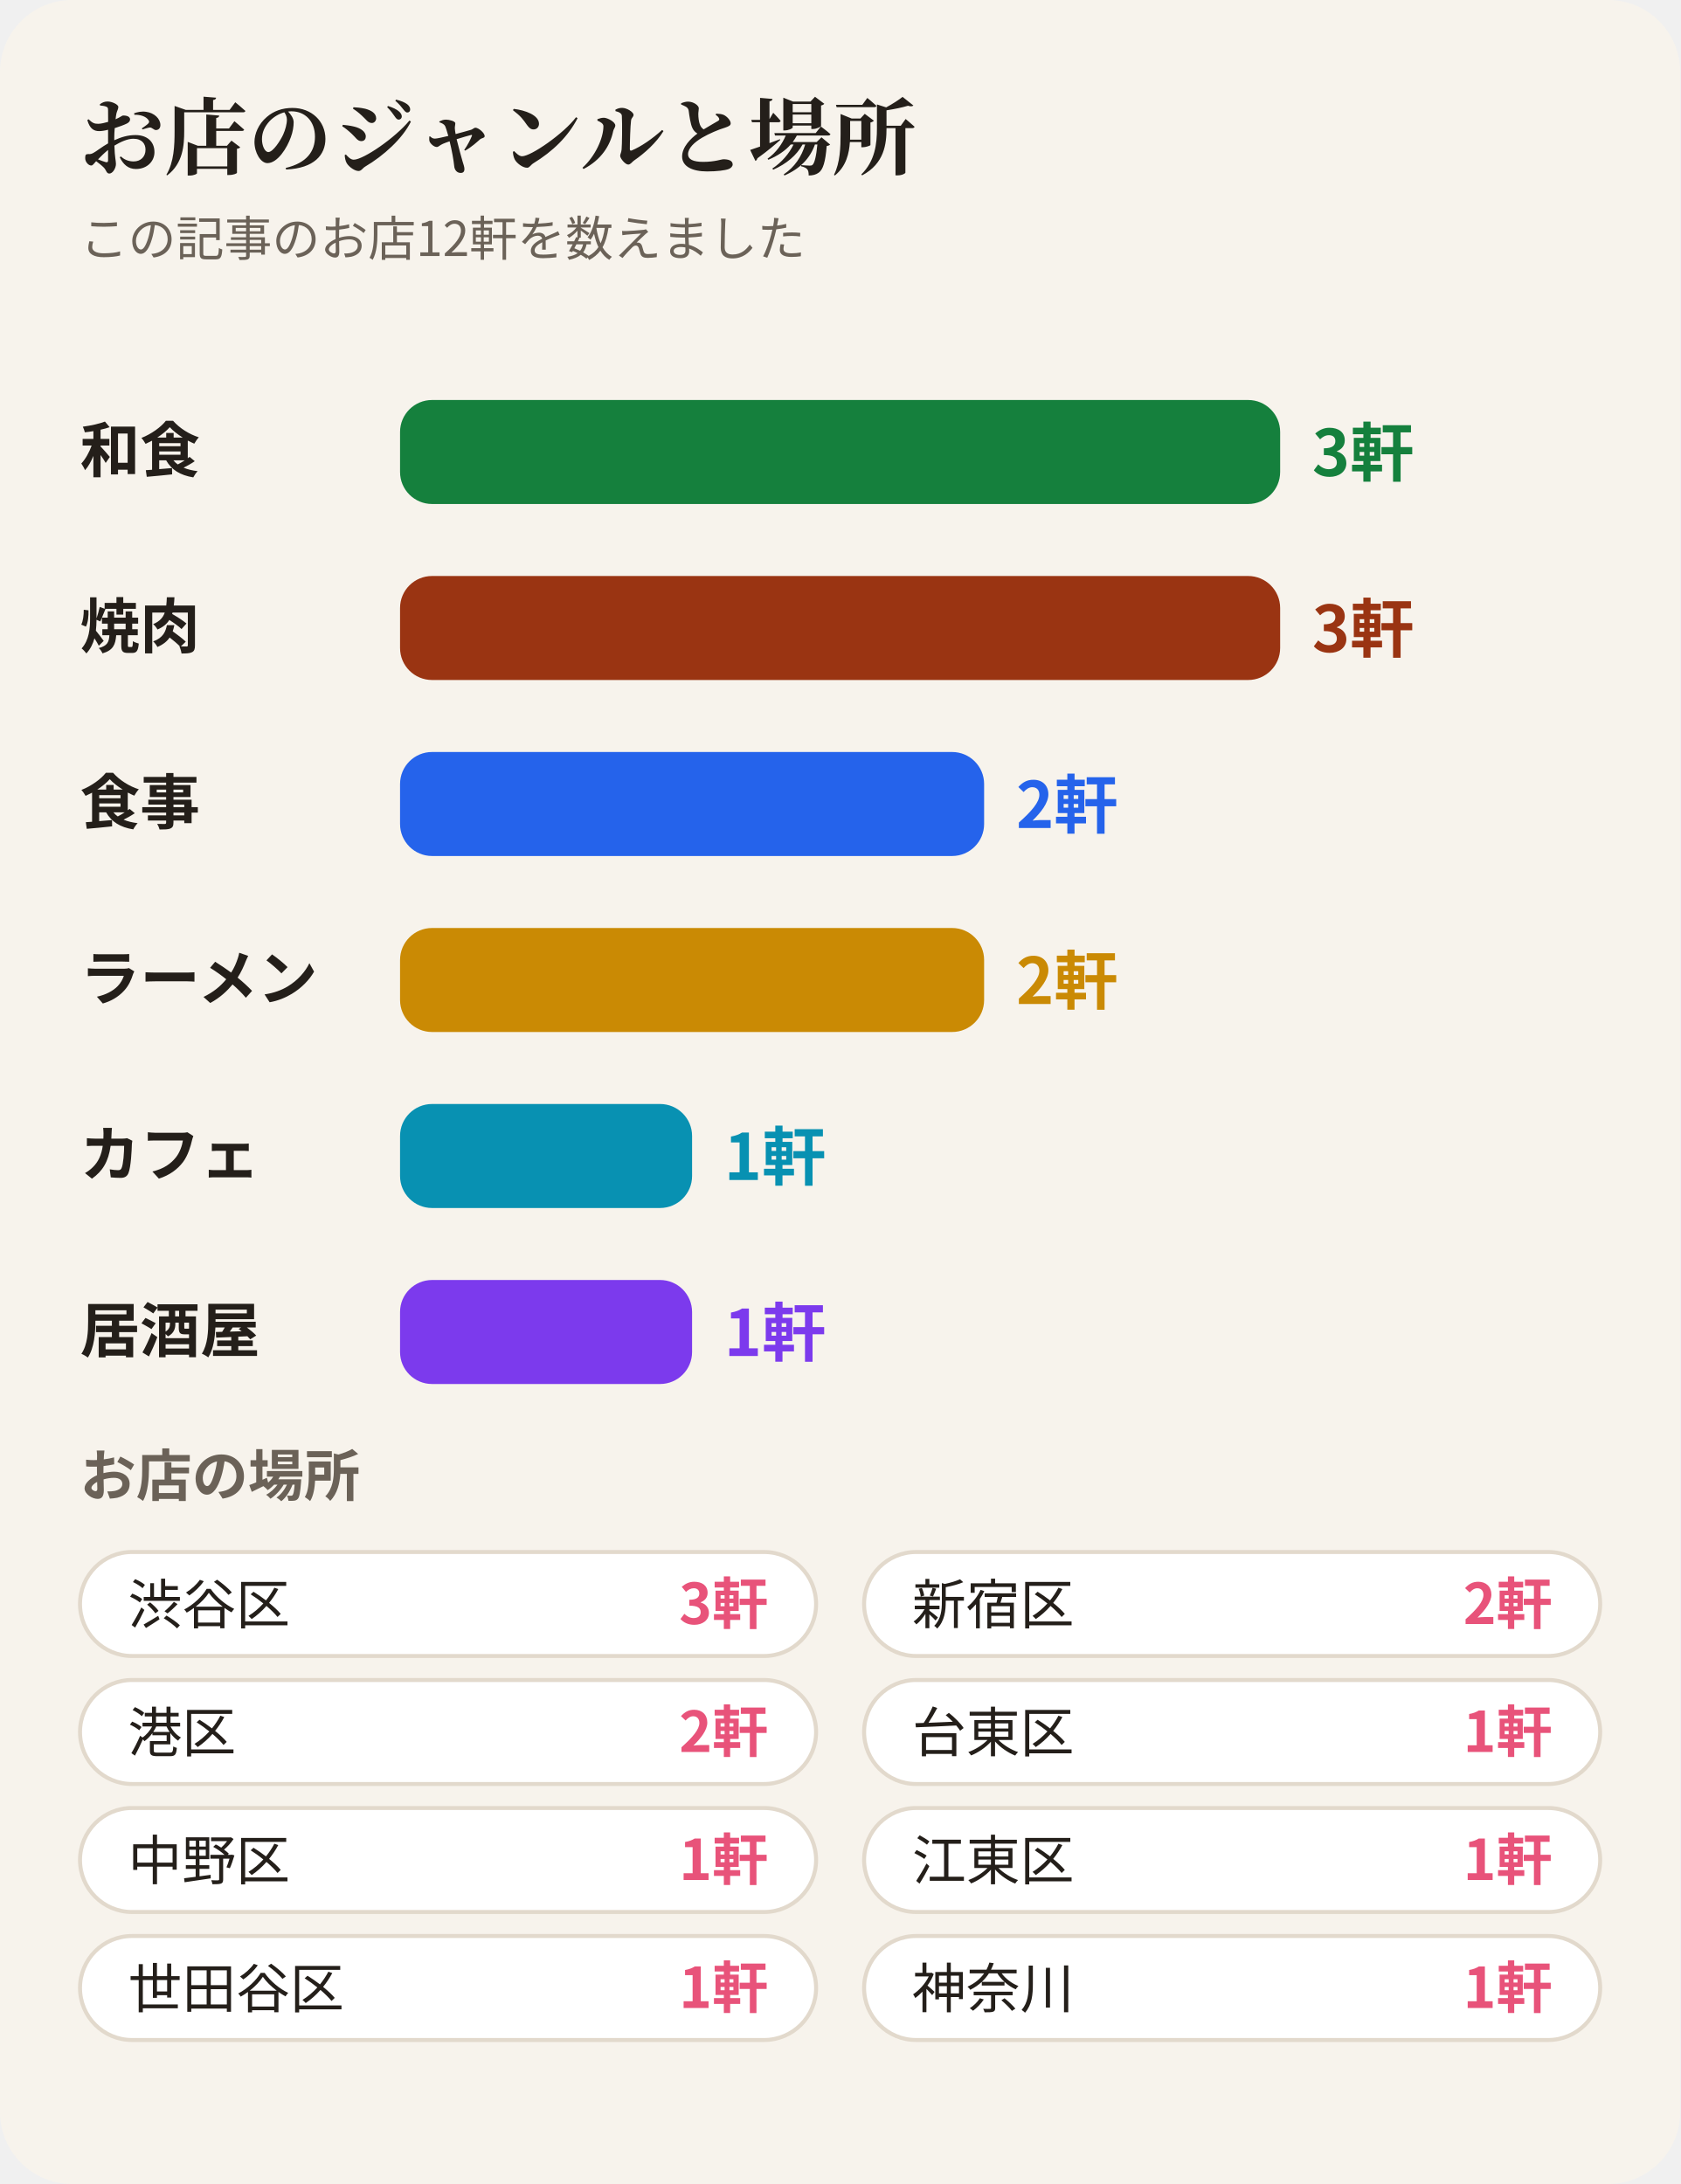
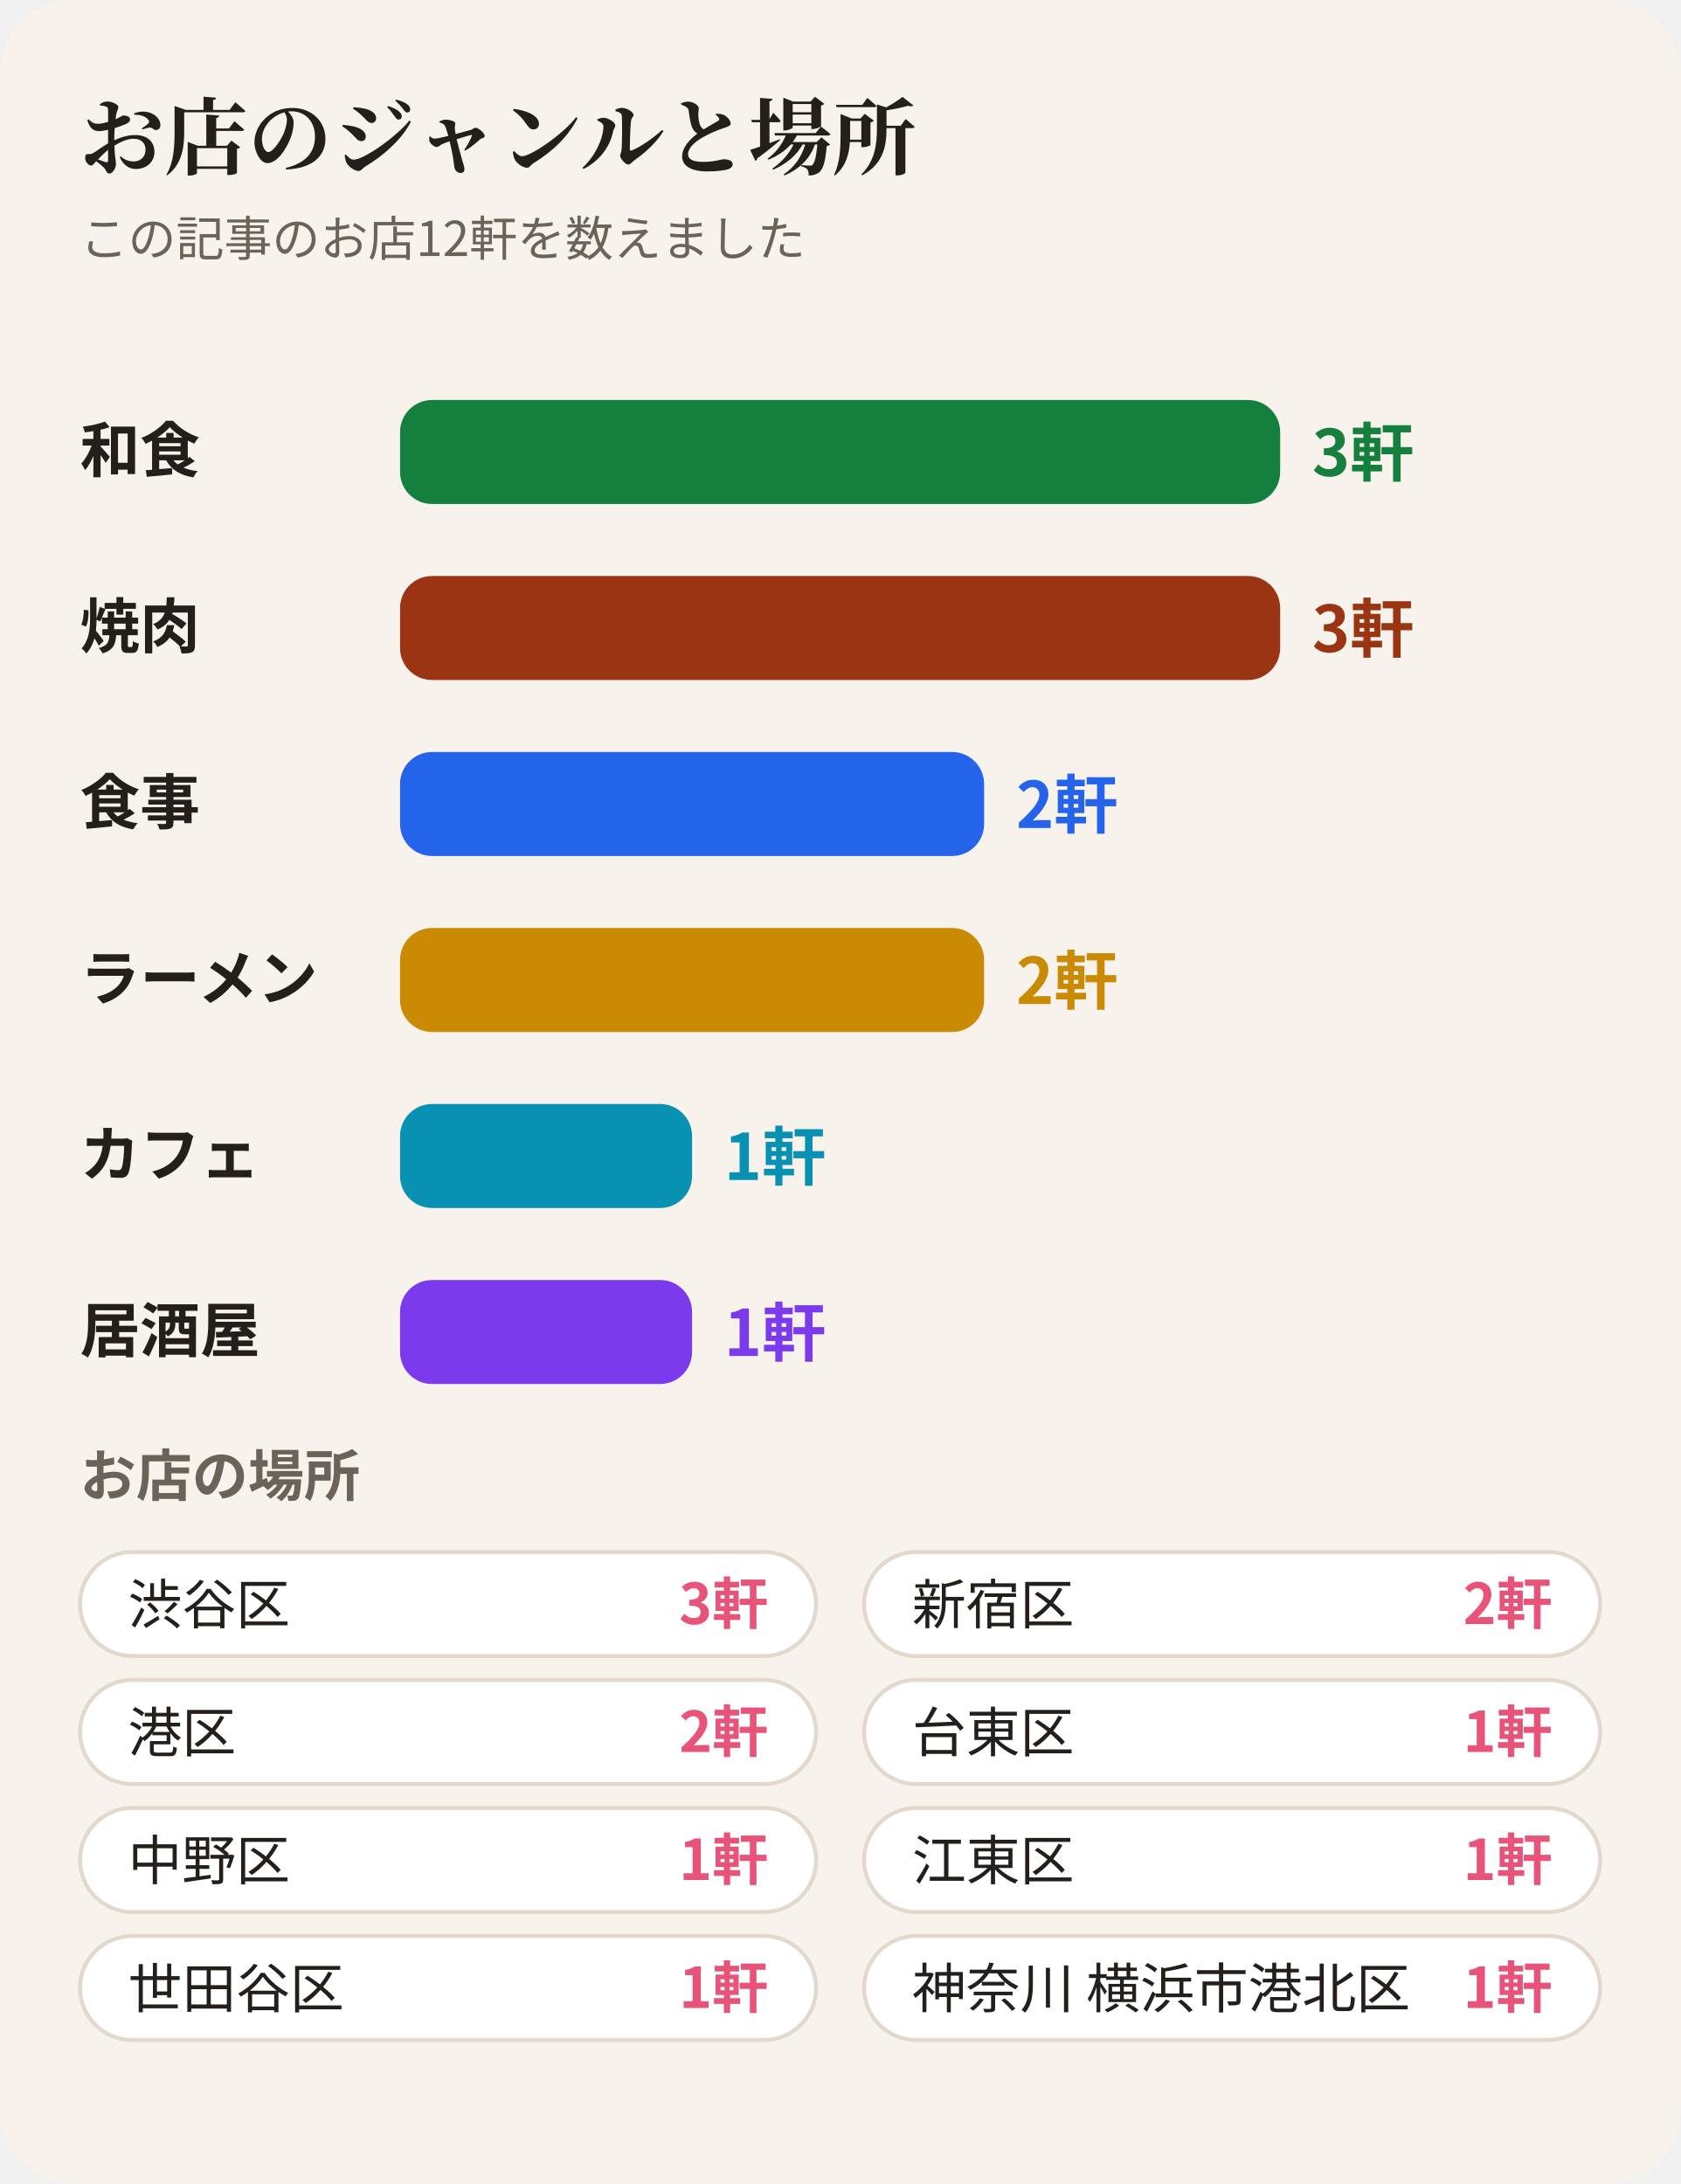
<svg xmlns="http://www.w3.org/2000/svg" viewBox="0 0 420 546" width="420" height="546" font-family="'Hiragino Sans','Noto Sans CJK JP','Noto Sans JP',sans-serif">
  <rect width="420" height="546" rx="18" fill="#F7F3EC" />
  <text x="20" y="42" font-size="21" font-weight="800" fill="#241F1A" font-family="'Hiragino Mincho ProN','Noto Serif CJK JP','Noto Serif JP',serif">お店のジャンルと場所</text>
  <text x="20" y="64" font-size="12" fill="#6B6258">この記事のお店12軒を数えました</text>
  <text x="20" y="118" font-size="15" font-weight="700" fill="#241F1A">和食</text>
  <rect x="100" y="100" width="220" height="26" rx="8" fill="#15803d" />
  <text x="328" y="119" font-size="16" font-weight="800" fill="#15803d">3軒</text>
  <text x="20" y="162" font-size="15" font-weight="700" fill="#241F1A">焼肉</text>
  <rect x="100" y="144" width="220" height="26" rx="8" fill="#9a3412" />
  <text x="328" y="163" font-size="16" font-weight="800" fill="#9a3412">3軒</text>
  <text x="20" y="206" font-size="15" font-weight="700" fill="#241F1A">食事</text>
  <rect x="100" y="188" width="146" height="26" rx="8" fill="#2563eb" />
  <text x="254" y="207" font-size="16" font-weight="800" fill="#2563eb">2軒</text>
  <text x="20" y="250" font-size="15" font-weight="700" fill="#241F1A">ラーメン</text>
  <rect x="100" y="232" width="146" height="26" rx="8" fill="#ca8a04" />
  <text x="254" y="251" font-size="16" font-weight="800" fill="#ca8a04">2軒</text>
  <text x="20" y="294" font-size="15" font-weight="700" fill="#241F1A">カフェ</text>
  <rect x="100" y="276" width="73" height="26" rx="8" fill="#0891b2" />
  <text x="181" y="295" font-size="16" font-weight="800" fill="#0891b2">1軒</text>
  <text x="20" y="338" font-size="15" font-weight="700" fill="#241F1A">居酒屋</text>
  <rect x="100" y="320" width="73" height="26" rx="8" fill="#7c3aed" />
  <text x="181" y="339" font-size="16" font-weight="800" fill="#7c3aed">1軒</text>
  <text x="20" y="374" font-size="14" font-weight="700" fill="#6B6258">お店の場所</text>
  <rect x="20" y="388" width="184" height="26" rx="13" fill="#fff" stroke="#E2D9CC" />
  <text x="32" y="406" font-size="13.5" fill="#241F1A">渋谷区</text>
  <text x="192" y="406" font-size="14" font-weight="800" text-anchor="end" fill="#e8537a">3軒</text>
  <rect x="216" y="388" width="184" height="26" rx="13" fill="#fff" stroke="#E2D9CC" />
  <text x="228" y="406" font-size="13.5" fill="#241F1A">新宿区</text>
  <text x="388" y="406" font-size="14" font-weight="800" text-anchor="end" fill="#e8537a">2軒</text>
  <rect x="20" y="420" width="184" height="26" rx="13" fill="#fff" stroke="#E2D9CC" />
  <text x="32" y="438" font-size="13.5" fill="#241F1A">港区</text>
  <text x="192" y="438" font-size="14" font-weight="800" text-anchor="end" fill="#e8537a">2軒</text>
  <rect x="216" y="420" width="184" height="26" rx="13" fill="#fff" stroke="#E2D9CC" />
  <text x="228" y="438" font-size="13.5" fill="#241F1A">台東区</text>
  <text x="388" y="438" font-size="14" font-weight="800" text-anchor="end" fill="#e8537a">1軒</text>
  <rect x="20" y="452" width="184" height="26" rx="13" fill="#fff" stroke="#E2D9CC" />
  <text x="32" y="470" font-size="13.5" fill="#241F1A">中野区</text>
  <text x="192" y="470" font-size="14" font-weight="800" text-anchor="end" fill="#e8537a">1軒</text>
  <rect x="216" y="452" width="184" height="26" rx="13" fill="#fff" stroke="#E2D9CC" />
  <text x="228" y="470" font-size="13.5" fill="#241F1A">江東区</text>
  <text x="388" y="470" font-size="14" font-weight="800" text-anchor="end" fill="#e8537a">1軒</text>
  <rect x="20" y="484" width="184" height="26" rx="13" fill="#fff" stroke="#E2D9CC" />
  <text x="32" y="502" font-size="13.5" fill="#241F1A">世田谷区</text>
  <text x="192" y="502" font-size="14" font-weight="800" text-anchor="end" fill="#e8537a">1軒</text>
  <rect x="216" y="484" width="184" height="26" rx="13" fill="#fff" stroke="#E2D9CC" />
-   <text x="228" y="502" font-size="13.5" fill="#241F1A">神奈川</text>
+   <text x="228" y="502" font-size="13.5" fill="#241F1A">神奈川 横浜市港北区</text>
  <text x="388" y="502" font-size="14" font-weight="800" text-anchor="end" fill="#e8537a">1軒</text>
</svg>
